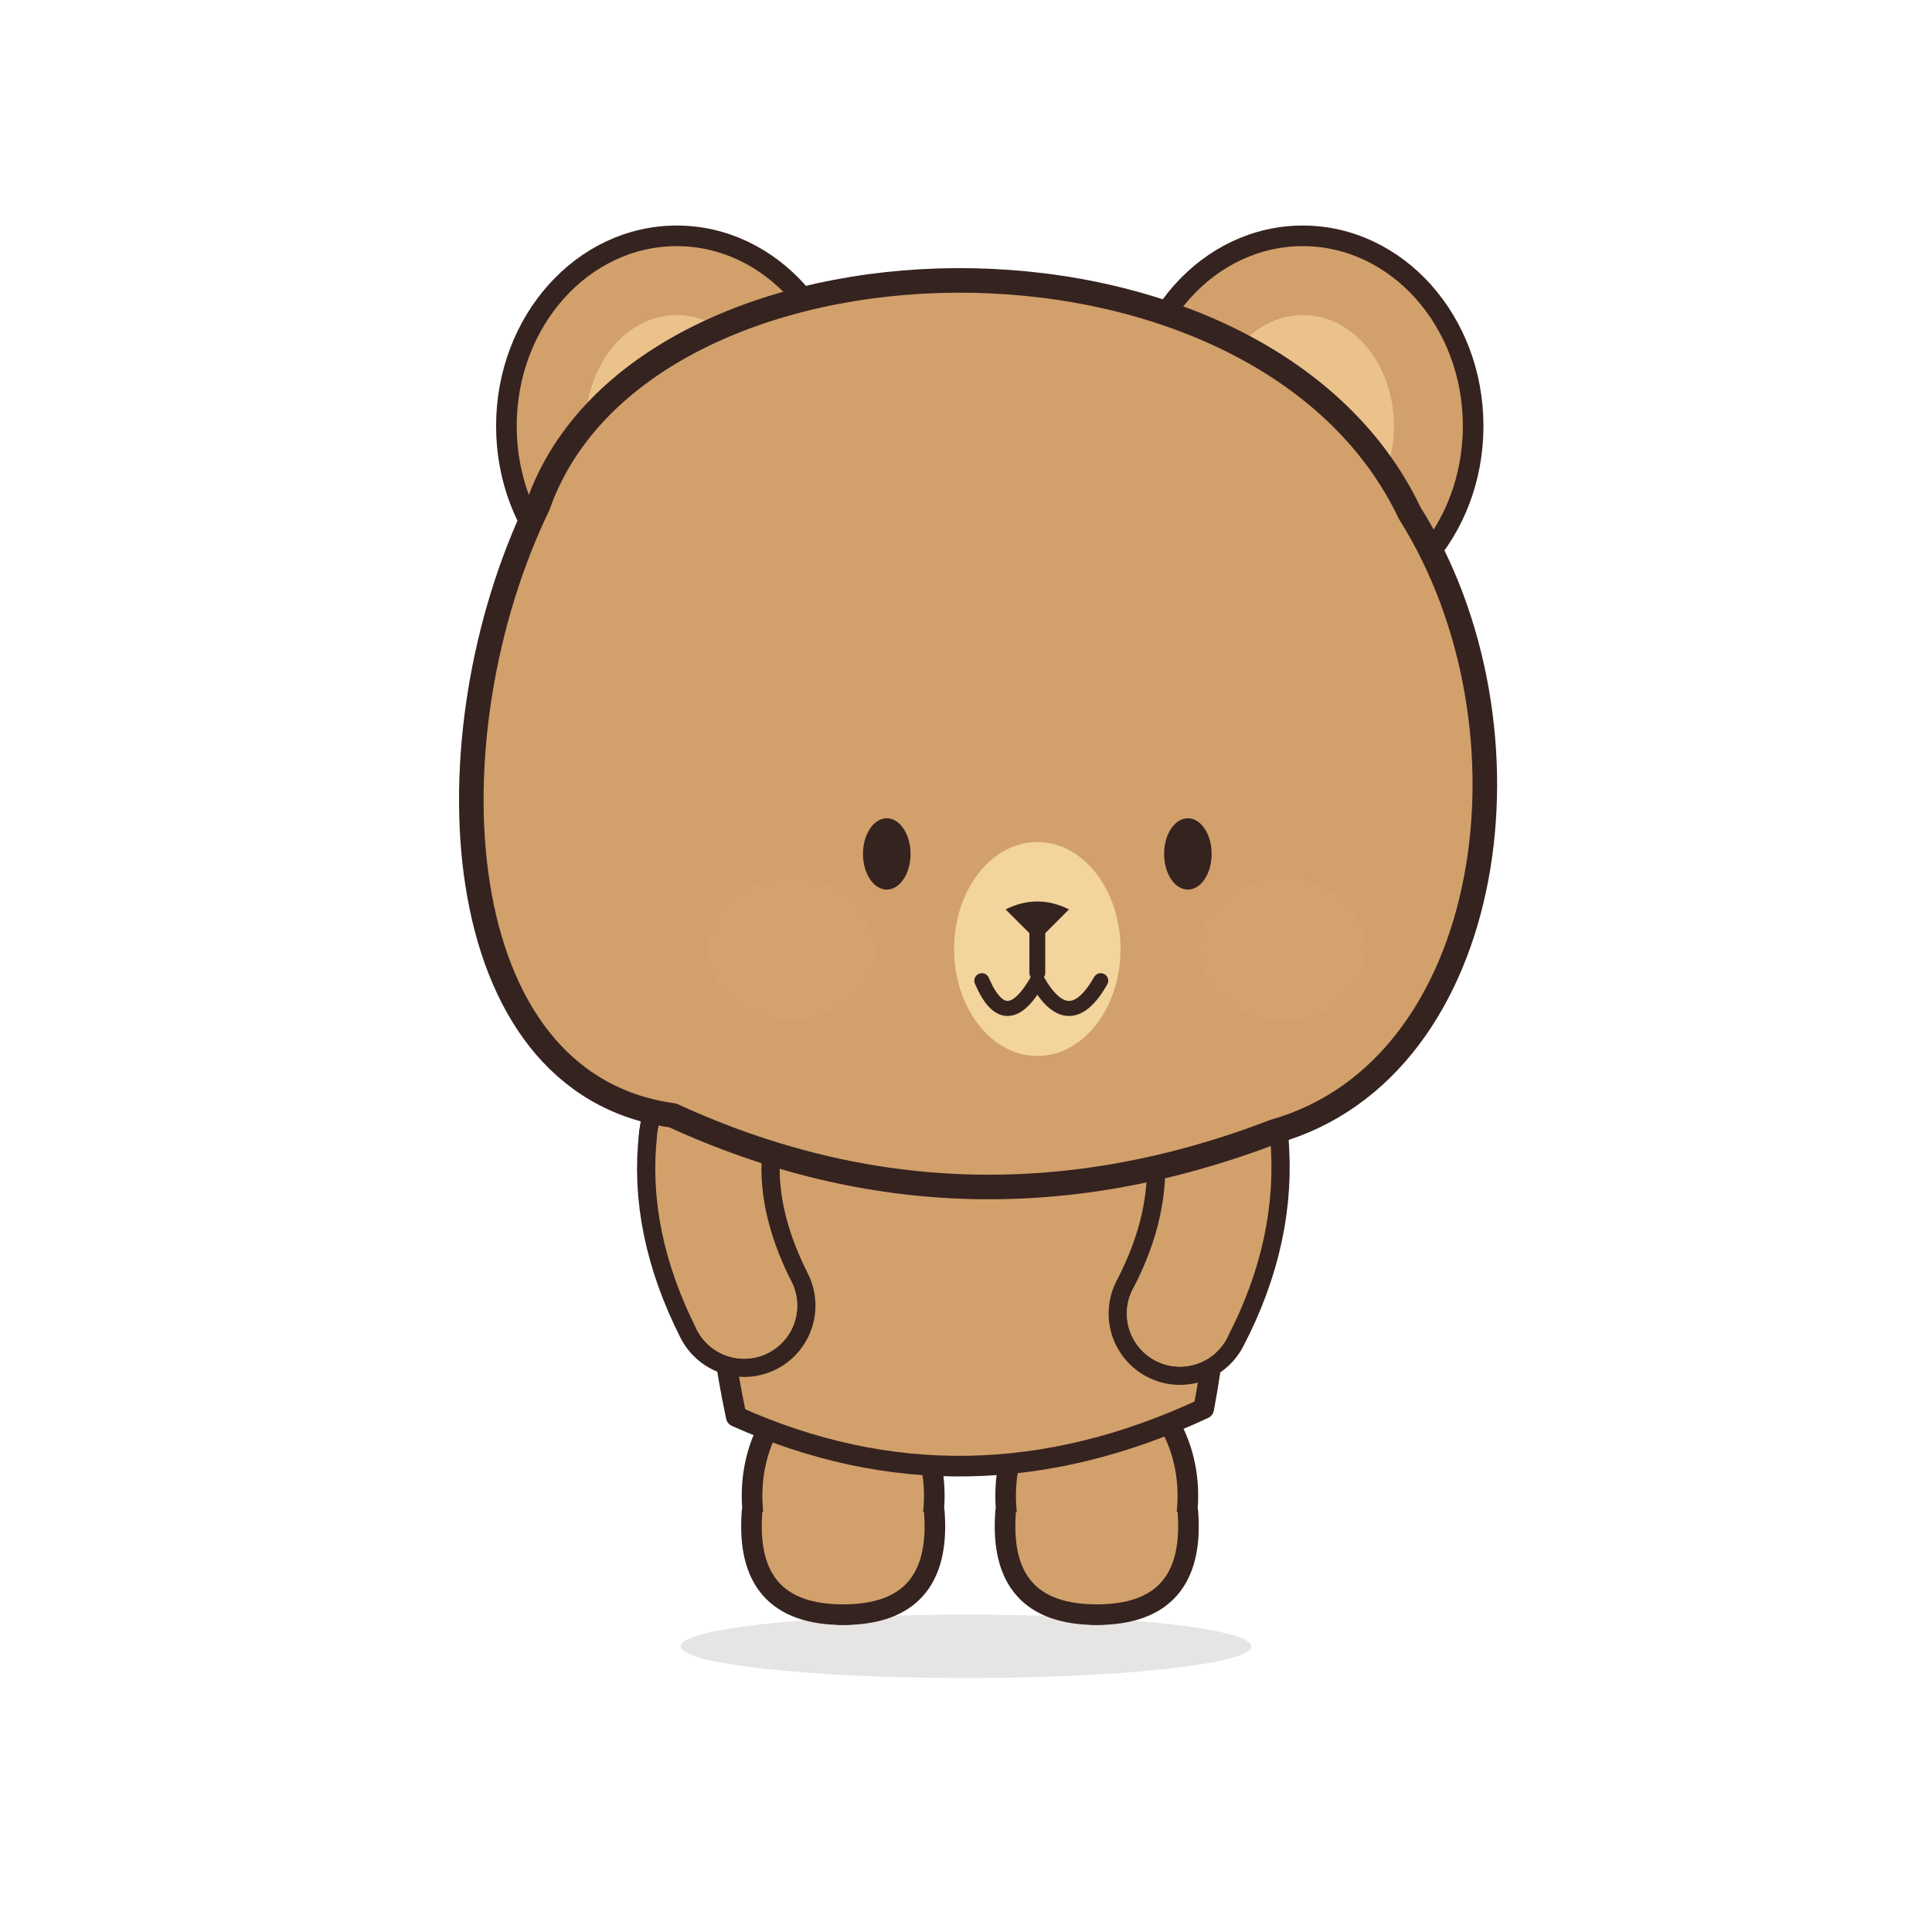
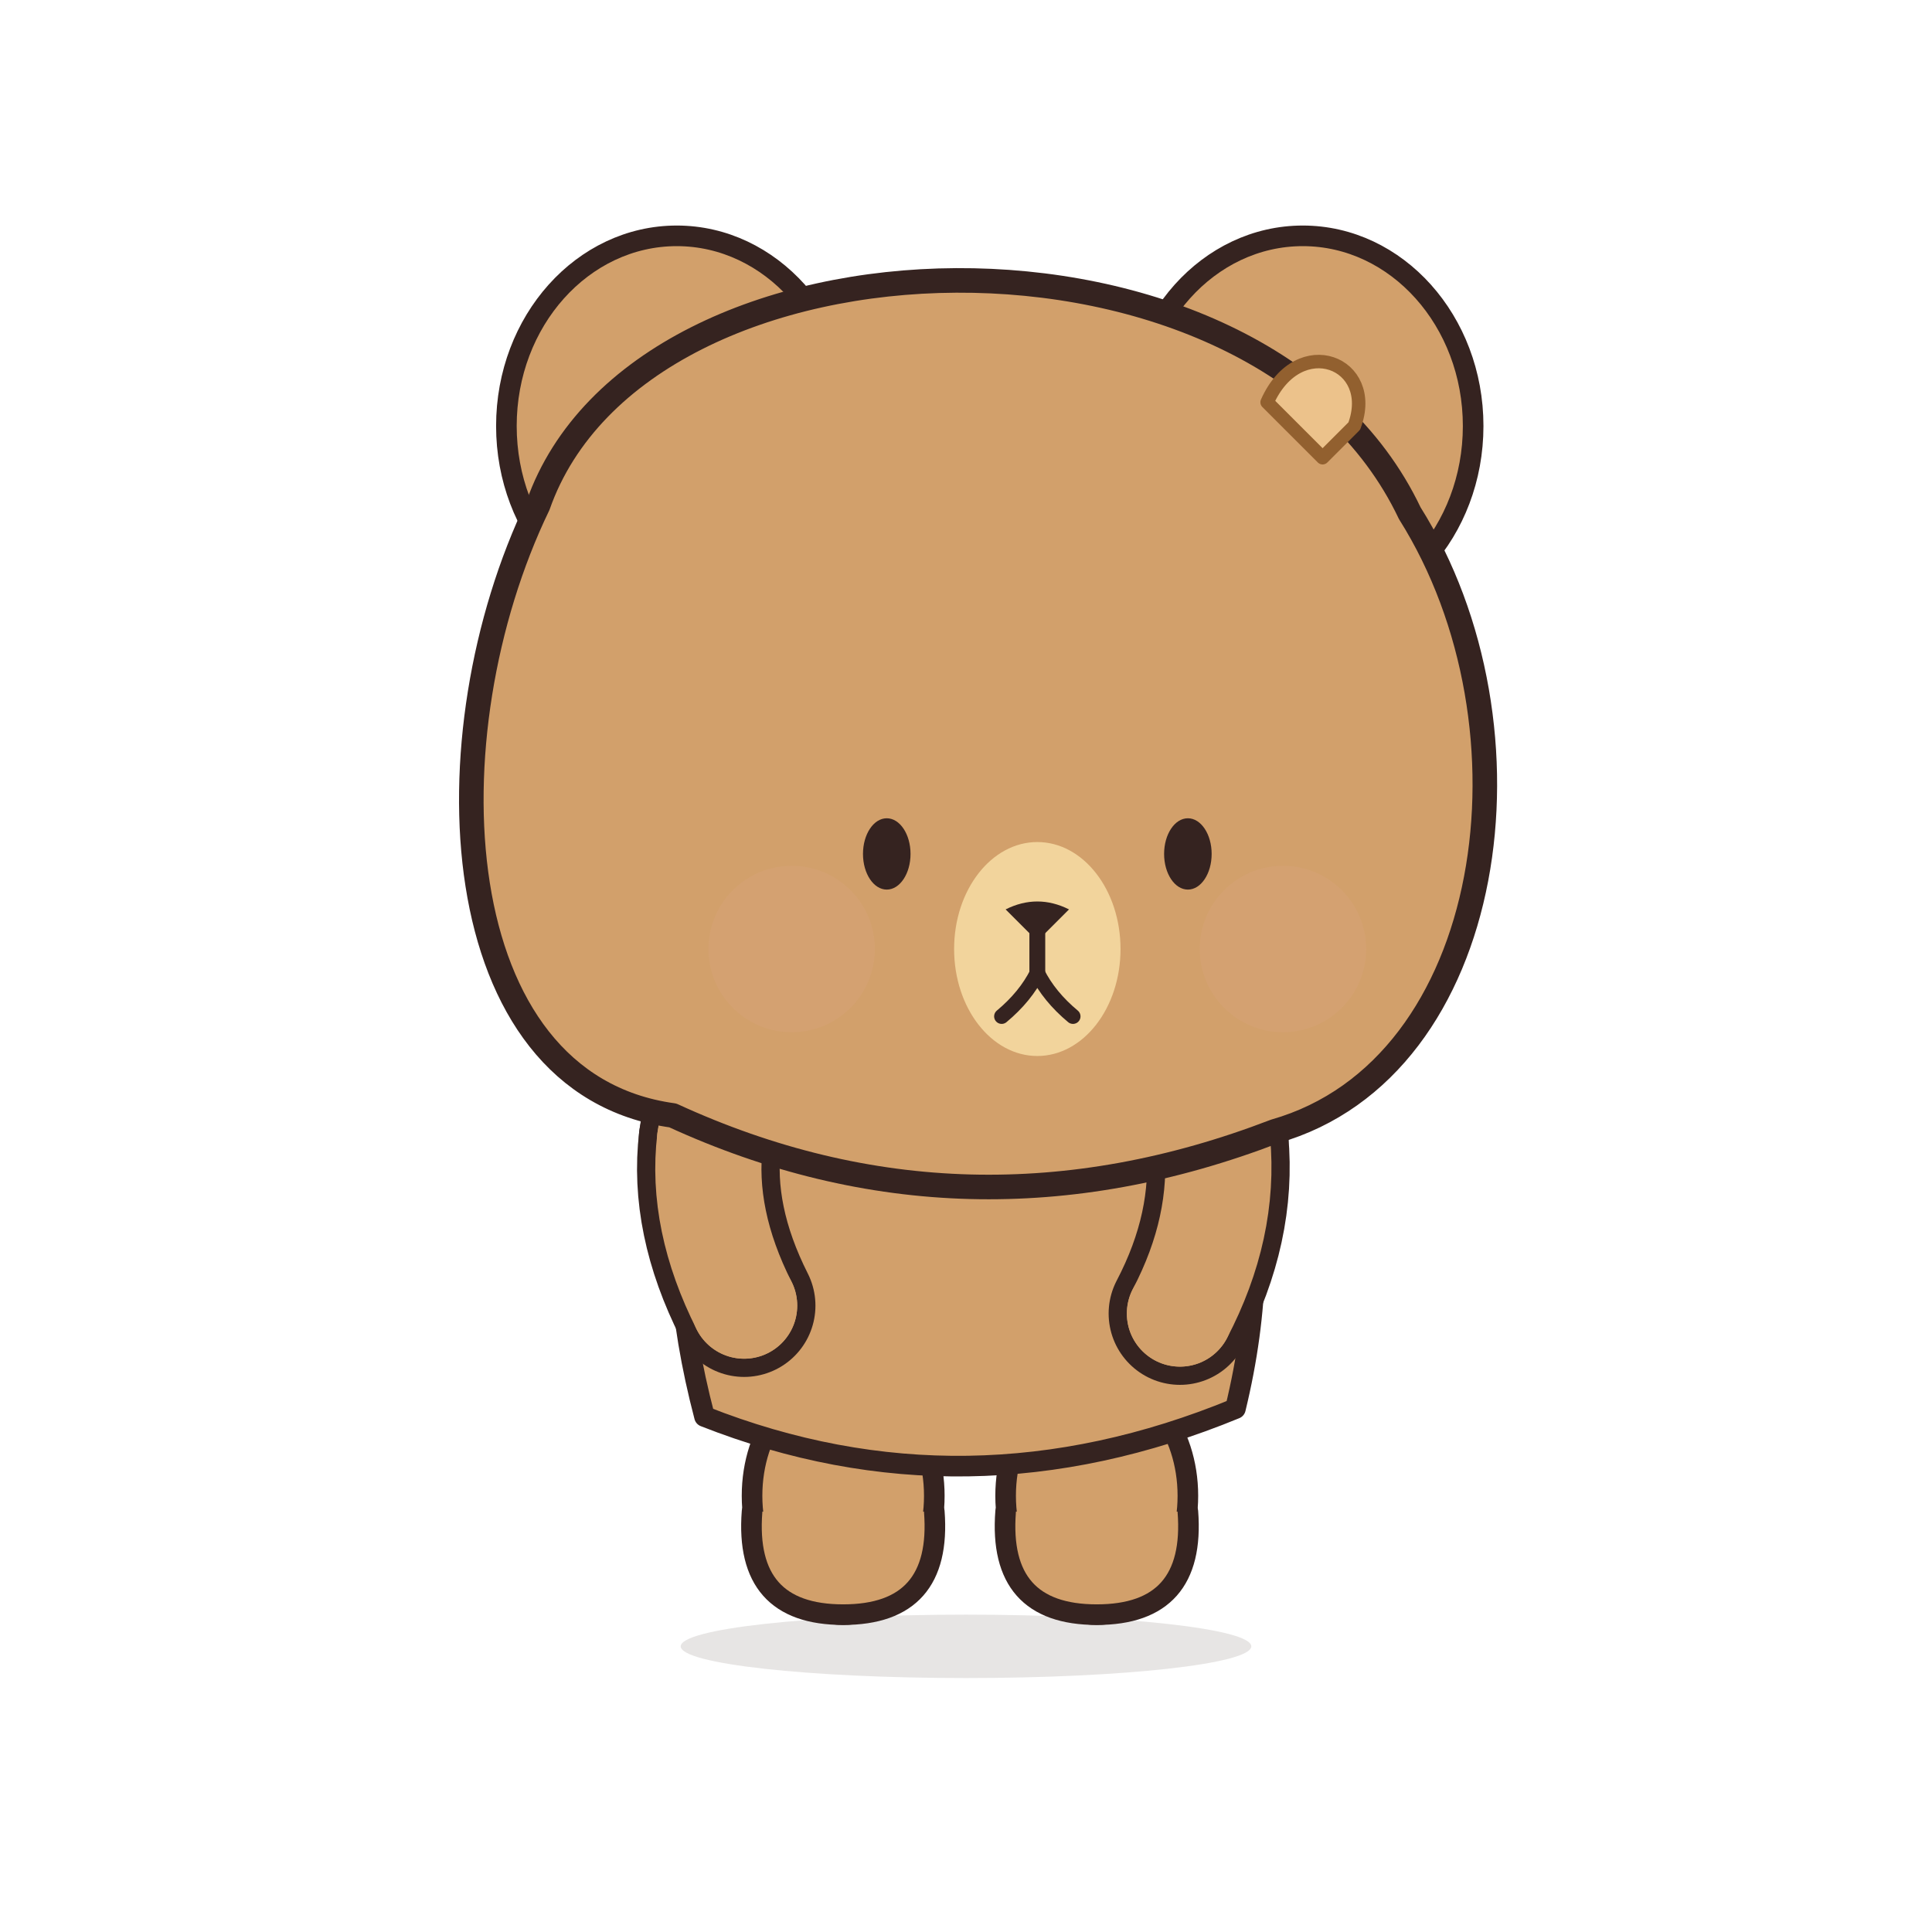
<svg xmlns="http://www.w3.org/2000/svg" width="1024" height="1024" viewBox="0 0 1024 1024">
  <g id="BearRoot" transform="translate(512 860) scale(4.2)" stroke="#352320" stroke-width="2.6" stroke-linecap="round" stroke-linejoin="round" fill="#D2A06B">
    <ellipse id="GroundShadow" cx="0" cy="3" rx="36" ry="4" fill="#352320" fill-opacity="0.12" stroke="none" />
    <g id="HipControl">
      <g id="LeftLeg">
        <ellipse cx="-15.5" cy="-16" rx="11.5" ry="15" />
      </g>
      <g id="RightLeg">
        <ellipse cx="16.5" cy="-16" rx="11.5" ry="15" />
      </g>
      <g id="LeftFoot">
        <path d="M-27 -14 Q-28 -1 -15.5 -1 Q-3 -1 -4 -14" stroke-width="2.6" />
      </g>
      <g id="RightFoot">
        <path d="M5 -14 Q4 -1 16.5 -1 Q29 -1 28 -14" stroke-width="2.6" />
      </g>
-       <path id="Torso" d="M-22.0 -91.0 Q-37.0 -64.0 -29.0 -26.0 Q0.0 -13.0 30.0 -27.0 Q37.0 -64.0 19.0 -92.0 Z" />
+       <path id="Torso" d="M-22.0 -91.0 Q-43.0 -64.0 -33.0 -26.0 Q-0.0 -13.0 34.0 -27.0 Q43.0 -64.0 19.0 -92.0 Z" />
      <g id="RightArm" fill="none" stroke-width="18">
        <path id="RightUpperArmOutline" d="M-23 -80 Q-31 -71 -32.3 -60.9" />
        <path id="RightLowerArmOutline" d="M-32.3 -60.9 Q-33.5 -50.9 -28 -40" />
        <g stroke="#D2A06B" stroke-width="13.4">
          <path id="RightUpperArm" d="M-23 -80 Q-31 -71 -32.3 -60.9" />
          <path id="RightLowerArm" d="M-32.3 -60.9 Q-33.5 -50.9 -28 -40" />
        </g>
        <circle id="RightPaw" cx="-28" cy="-40" r="6.7" fill="#D2A06B" stroke="none" />
      </g>
      <g id="LeftArm" fill="none" stroke-width="18">
        <path id="LeftUpperArmOutline" d="M23 -80 Q30.7 -70.4 31.7 -60.7" />
        <path id="LeftLowerArmOutline" d="M31.7 -60.7 Q32.7 -49.9 27 -39" />
        <g stroke="#D2A06B" stroke-width="13.4">
          <path id="LeftUpperArm" d="M23 -80 Q30.7 -70.4 31.7 -60.7" />
          <path id="LeftLowerArm" d="M31.7 -60.7 Q32.7 -49.9 27 -39" />
        </g>
        <circle id="LeftPaw" cx="27" cy="-39" r="6.7" fill="#D2A06B" stroke="none" />
      </g>
      <g id="HeadControl" transform="translate(0 -113)">
        <g id="LeftEar" transform="translate(-36.5 -38)">
          <ellipse cy="0" rx="21.5" ry="24" />
-           <ellipse rx="11.5" ry="14" fill="#ECC28B" stroke="none" />
        </g>
        <g id="RightEar" transform="translate(42.5 -38)">
          <ellipse rx="21.5" ry="24" />
-           <ellipse rx="11.5" ry="14" fill="#ECC28B" stroke="none" />
        </g>
        <path id="Head" d="M-54.0 -28.0 C-41.0 -65.0 37.0 -67.0 56.0 -27.0 C73.0 0.0 67.0 43.0 39.0 51.0 Q0.0 66.0 -37.0 49.0 C-66.0 45.0 -68.0 1.0 -54.0 -28.0 Z" stroke-width="3.1" />
+         <path id="EarMark" d="M38.0 -41.0 C42.0 -50.0 52.0 -46.0 49.0 -38.0 L45.0 -34.0 Z" fill="#ECC28B" stroke="#92602F" stroke-width="1.7" />
        <g fill="#F4AFBF" fill-opacity="0.075" stroke="none">
-           <ellipse id="LeftCheek" cx="-22" cy="28" rx="10.5" ry="9" />
-           <ellipse id="RightCheek" cx="40" cy="28" rx="10.5" ry="9" />
+           <ellipse id="LeftCheek" cx="-22" cy="28" rx="10.5" ry="10.5" />
+           <ellipse id="RightCheek" cx="40" cy="28" rx="10.5" ry="10.5" />
        </g>
        <g id="EyesNeutral" fill="#352320" stroke="none">
          <ellipse id="LeftEye" cx="-10" cy="16" rx="3" ry="4.5" />
          <ellipse id="RightEye" cx="28" cy="16" rx="3" ry="4.5" />
        </g>
        <g id="EyesClosed" display="none" fill="none" stroke-width="2.4">
          <path d="M-14 14 Q-10 18 -6 14" />
          <path d="M24 14 Q28 18 32 14" />
        </g>
        <g id="EyesHappy" display="none" fill="none" stroke-width="2.4">
          <path d="M-14 17 Q-10 11 -6 17" />
          <path d="M24 17 Q28 11 32 17" />
        </g>
        <g id="EyesSleepy" display="none" fill="#352320" stroke="none">
          <ellipse cx="-10" cy="16" rx="3" ry="1.8" />
          <ellipse cx="28" cy="16" rx="3" ry="1.8" />
        </g>
        <g id="EyesSurprised" display="none" fill="#352320" stroke="none">
          <ellipse cx="-10" cy="16" rx="3" ry="5.5" />
          <ellipse cx="28" cy="16" rx="3" ry="5.5" />
        </g>
        <ellipse id="Muzzle" cx="9" cy="28" rx="10.5" ry="13.5" fill="#F2D49C" stroke="none" />
        <path id="Nose" d="M5 23 Q9 21 13 23 L9 27 Z" fill="#352320" stroke="none" />
        <path d="M9 26 L9 31" fill="none" stroke-width="2" />
-         <path id="Mouth" d="M2.0 32.0 Q5.0 39.0 9.0 32.0 Q13.0 39.0 17.0 32.0" fill="none" stroke-width="1.9" />
+         <path id="Mouth" d="M4.5 36.5 Q7.5 34.0 9.0 31.0 Q10.5 34.0 13.5 36.5" fill="none" stroke-width="1.9" />
        <path id="MouthSad" d="M2.0 36.0 Q5.0 29.0 9.0 32.0 Q13.0 29.0 17.0 36.0" fill="none" stroke-width="1.9" display="none" />
        <ellipse id="MouthSurprised" cx="9" cy="35" rx="3.2" ry="4.5" display="none" fill="#352320" stroke="none" />
        <path id="MouthKiss" d="M7 31 Q16 32 10 35 Q16 38 7 39" fill="none" stroke-width="1.9" display="none" />
      </g>
    </g>
  </g>
</svg>
